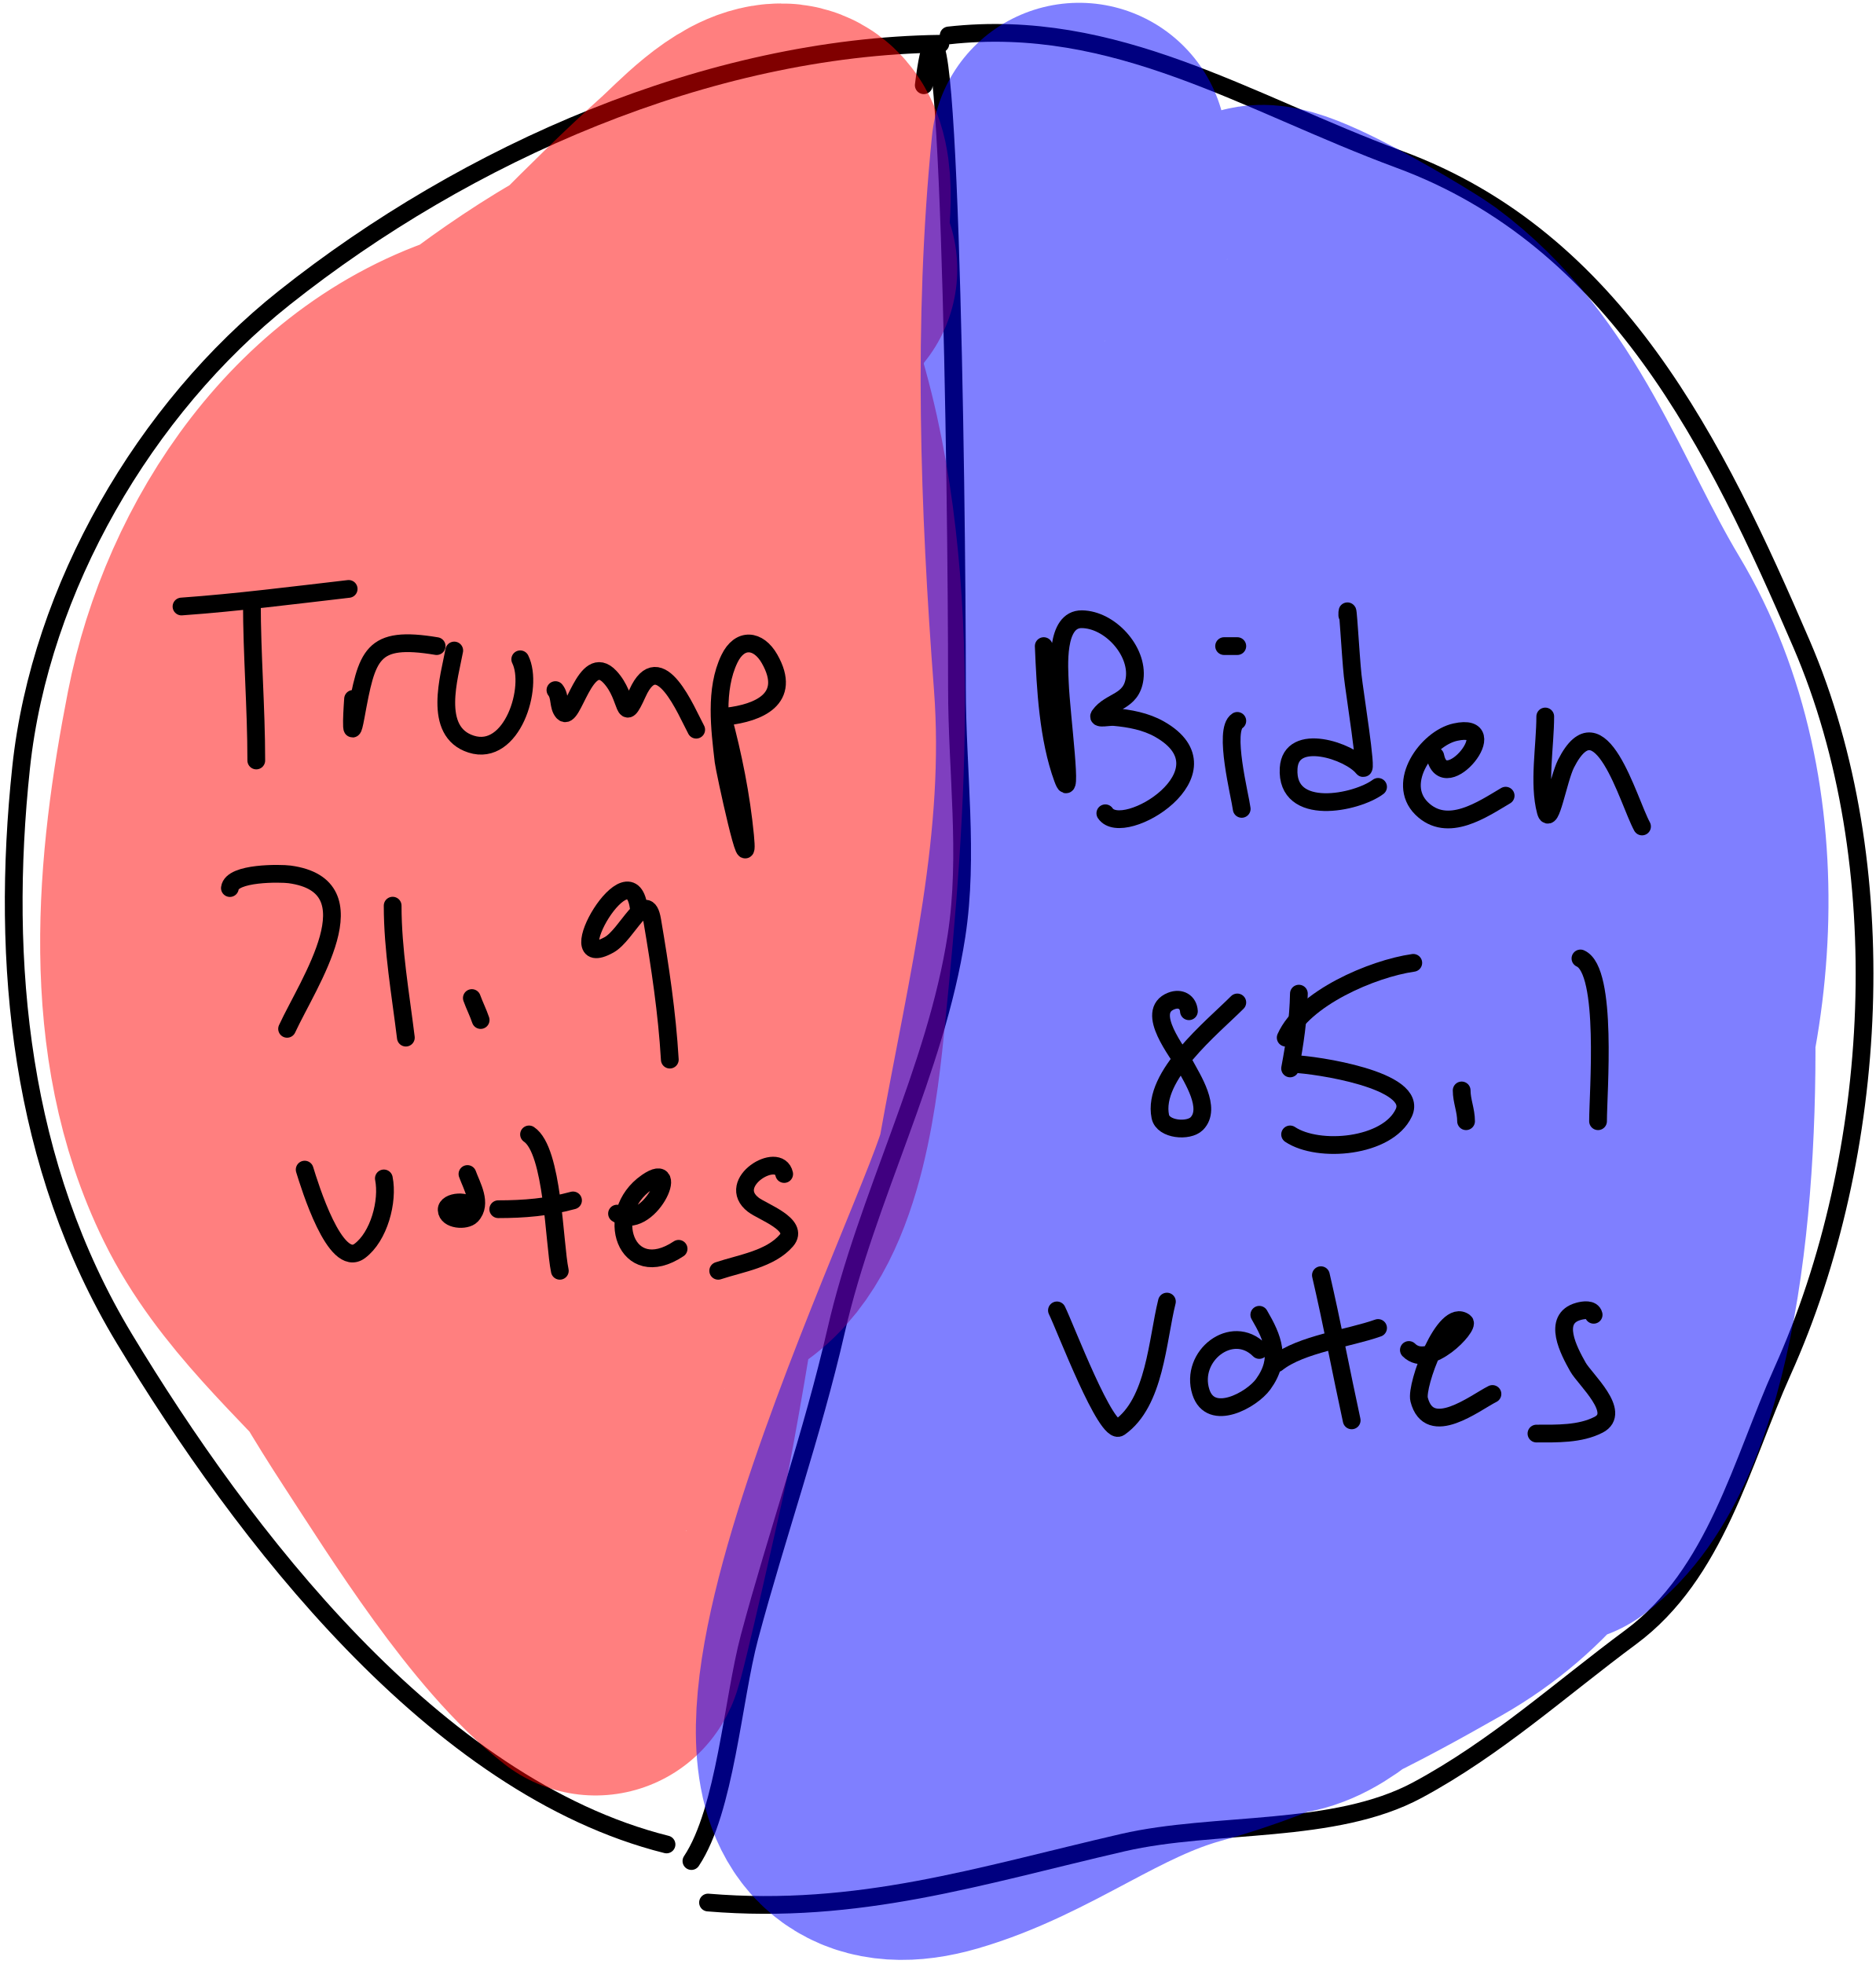
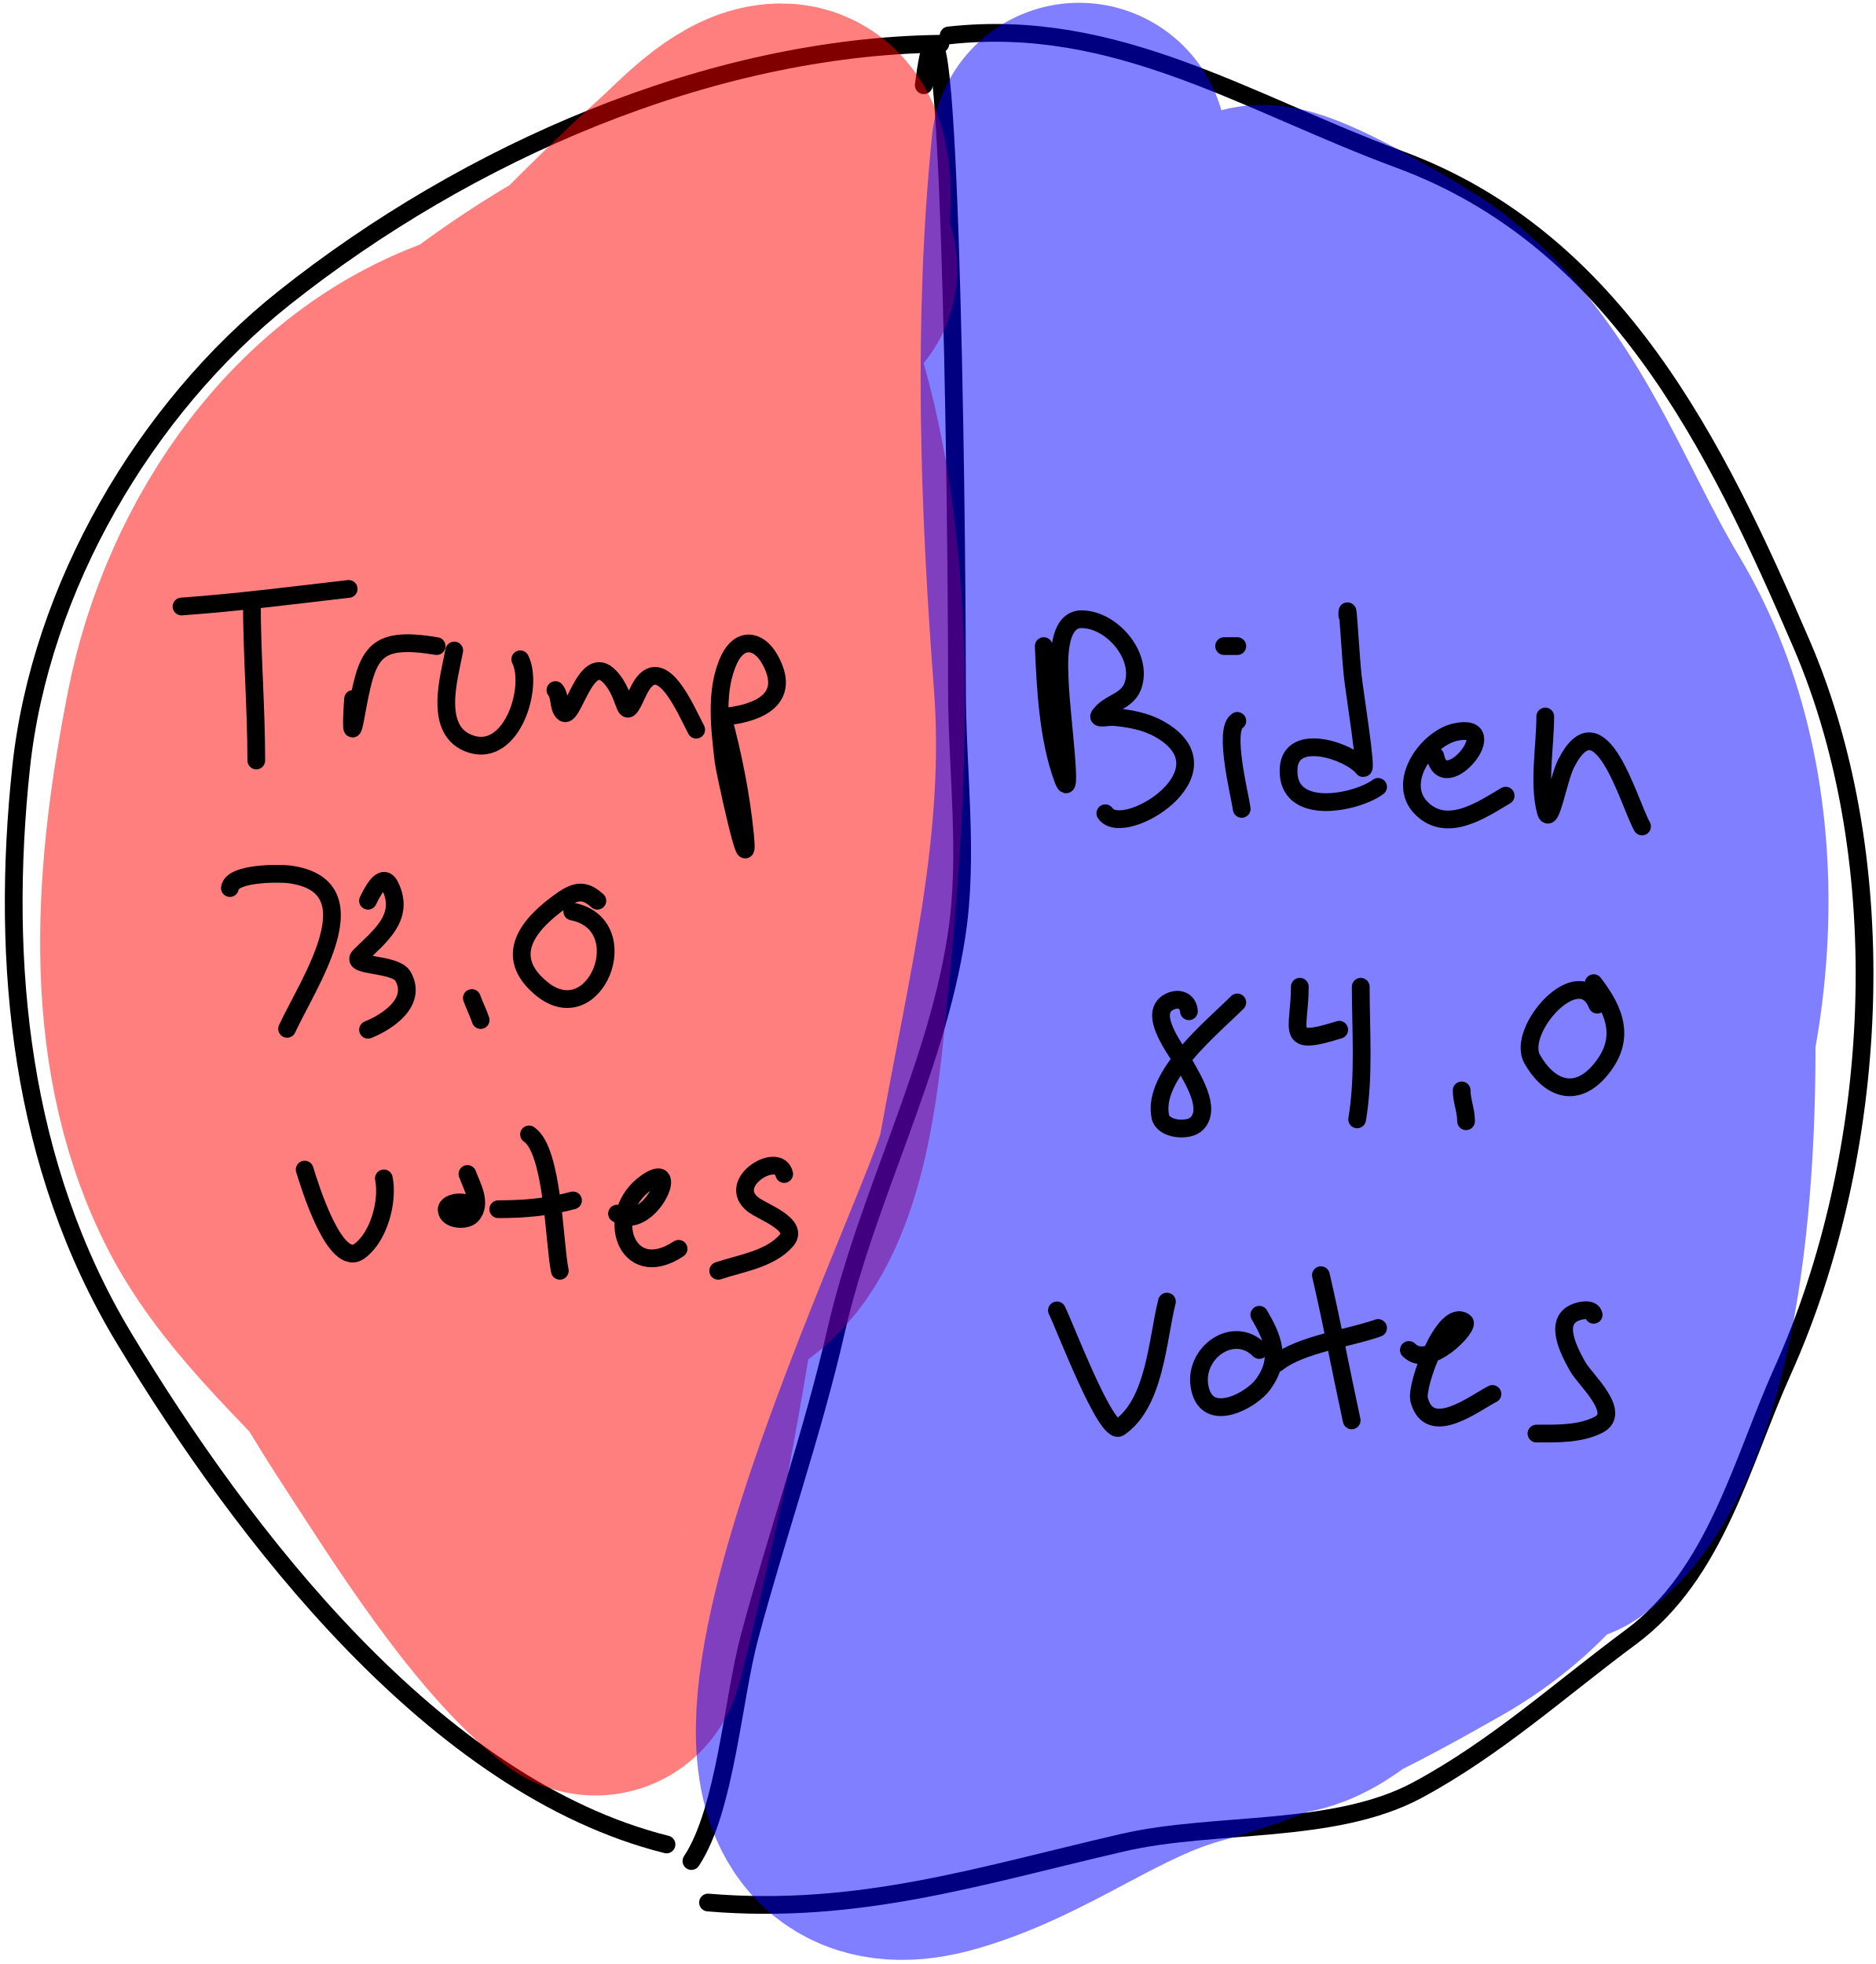
<svg xmlns="http://www.w3.org/2000/svg" width="317" height="332" viewBox="0 0 317 332" fill="none">
  <path d="M156.157 14.409C160.371 -19.306 161.768 82.209 161.768 116.186C161.768 130.465 163.791 144.536 161.69 158.19C158.193 180.927 146.527 202.312 141.35 224.899C137.329 242.445 131.336 259.398 126.699 276.722C123.89 287.223 122.592 306.03 116.88 314.597" stroke="black" stroke-width="3" stroke-linecap="round" />
  <path d="M158.963 7.395C119.762 7.911 78.989 25.78 48.068 50.334C24.509 69.043 6.8 99.375 3.569 129.746C0.043 162.897 3.392 197.08 21.026 226.301C40.983 259.374 73.495 301.997 112.672 311.791" stroke="black" stroke-width="3" stroke-linecap="round" />
  <path d="M160.365 5.992C188.673 2.847 210.678 17.391 236.581 26.955C273.167 40.464 290.106 75.362 304.537 108.86C320.525 145.975 317.752 195.288 301.342 231.757C294.403 247.175 290.047 266.097 275.702 276.722C263.764 285.566 252.927 295.431 239.621 302.595C225.518 310.189 205.369 307.892 189.823 311.479C165.548 317.082 145.155 323.733 119.686 321.61" stroke="black" stroke-width="3" stroke-linecap="round" />
  <path d="M136.82 45.514C122.308 32.615 80.572 63.364 70.325 74.793C50.992 96.357 41.576 122.282 41.576 151.077C41.576 186.007 50.319 209.077 68.914 237.591C76.929 249.88 89.099 269.517 100.662 278.51C101.002 278.775 108.128 247.142 108.6 244.646C113.615 218.081 117.587 191.053 119.359 164.041C121.706 128.25 119.75 92.139 131.264 57.596C132.177 54.859 140.301 25.583 132.058 25.583C127.504 25.583 121.557 32.138 118.653 34.755C106.768 45.464 95.875 57.264 84.436 68.443C69.66 82.883 54.31 92.773 48.278 113.773C42.494 133.91 44.528 163.279 48.278 183.619C52.078 204.229 65.524 215.766 72.266 234.151C75.1 241.88 70.306 235.678 67.944 233.005C58.267 222.055 46.528 212.109 39.988 198.787C28.314 175.007 31.135 146.677 36.02 121.71C40.95 96.509 57.941 70.797 84.083 63.328C89.85 61.68 85.412 80.517 85.317 81.142C80.856 110.8 75.088 141.001 75.088 171.096C75.088 176.363 74.355 188.744 78.086 193.408C79.406 195.057 79.805 189.532 80.379 187.499C84.634 172.423 86.774 156.851 89.551 141.464C92.518 125.022 94.722 106.901 100.31 91.02C104.753 78.391 103.444 117.67 103.485 131.058C103.553 153.669 103.648 176.219 102.25 198.787C101.921 204.1 102.699 213.812 107.629 204.167C125.57 169.065 128.849 121.993 126.943 83.612C126.653 77.769 125.708 72.009 125.708 66.15C125.708 53.105 127.18 92.199 128.001 105.218C129.507 129.094 128.498 153.089 125.62 176.828C124.487 186.176 122.92 195.456 121.652 204.784C121.434 206.387 120.511 210.575 121.828 209.634C131.754 202.545 133.783 181.431 134.88 170.567C138.339 136.318 141.481 96.008 130.471 62.975" stroke="#FF0000" stroke-opacity="0.5" stroke-width="50" stroke-linecap="round" />
  <path d="M182.419 25.473C179.482 54.846 180.55 85.012 182.808 114.687C184.982 143.261 178.217 169.279 173.284 196.904C170.933 210.071 116.642 317.46 158.318 305.36C173.02 301.092 184.592 291.249 199.718 287.09C214.77 282.95 227.983 275.94 241.507 268.236C267.547 253.403 273.077 224.266 276.493 196.515C283.305 141.161 246.362 88.137 214.101 46.659C204.851 34.766 235.701 53.504 238.008 55.211C255.53 68.177 261.746 88.878 272.508 106.815C289.882 135.772 286.413 177.162 270.759 206.428C264.193 218.703 220.051 305.539 207.979 275.622C202.648 262.412 203.285 246.953 204.188 233.056C206.229 201.652 211.144 170.752 218.377 140.149C220.002 133.276 220.899 113.706 224.402 119.838C230.216 130.012 225.385 153.215 223.917 163.57C220.193 189.822 211.475 213.801 197.191 236.166C194.671 240.112 178.693 260.788 178.921 260.073C196.39 205.168 223.968 145.536 215.462 86.601C215.367 85.949 209.391 66.317 209.048 69.011C206.561 88.492 217.637 114.082 222.653 132.569C229.848 159.088 241.501 186.156 237.425 214.105C237.315 214.863 234.174 225.646 235.287 226.253C238.34 227.918 251.22 207.038 252.391 205.262C267.227 182.752 270.858 158.697 273.48 132.472C277.489 92.38 295.12 228.706 262.887 252.881" stroke="#0000FF" stroke-opacity="0.5" stroke-width="50" stroke-linecap="round" />
  <path d="M176.438 109.219C176.738 116.415 177.174 124.822 179.661 131.612C181.508 136.657 179.382 120.868 179.165 115.499C179.059 112.877 178.39 104.618 182.883 104.675C187.6 104.734 192.399 109.976 191.807 114.673C191.286 118.804 187.647 118.396 185.858 120.952C185.389 121.622 187.482 121.128 188.295 121.2C190.933 121.435 193.684 121.938 196.021 123.266C208.668 130.449 189.827 141.944 186.849 137.478" stroke="black" stroke-width="3" stroke-linecap="round" />
  <path d="M209.159 121.861C206.742 123.372 209.627 134.527 209.903 136.735" stroke="black" stroke-width="3" stroke-linecap="round" />
  <path d="M206.928 109.219H209.159" stroke="black" stroke-width="3" stroke-linecap="round" />
  <path d="M227.751 104.014C227.751 100.612 228.297 110.795 228.66 114.177C228.968 117.051 231.196 130.814 230.395 129.794C228.179 126.973 218.204 123.607 217.835 129.876C217.345 138.205 229.324 135.74 232.956 133.016" stroke="black" stroke-width="3" stroke-linecap="round" />
  <path d="M242.624 127.811C244.091 135.149 254.72 121.841 246.012 123.762C241.225 124.818 235.921 132.315 240.31 136.652C244.692 140.981 250.667 136.771 254.522 134.504" stroke="black" stroke-width="3" stroke-linecap="round" />
  <path d="M261.215 121.118C261.215 126.075 260.037 132.42 261.298 137.148C262.05 139.968 263.409 131.695 264.727 129.091C270.512 117.662 275.22 135.39 277.576 139.709" stroke="black" stroke-width="3" stroke-linecap="round" />
  <path d="M200.979 170.943C200.882 169.392 199.579 168.595 198.004 169.208C193.407 170.995 199.25 178.02 200.318 180.032C201.497 182.256 204.873 187.375 202.301 189.947C200.91 191.339 196.604 190.988 196.145 188.749C194.731 181.857 204.893 173.722 209.159 169.456" stroke="black" stroke-width="3" stroke-linecap="round" />
-   <path d="M219.57 167.968C219.49 172.288 218.877 176.374 218.083 180.61" stroke="black" stroke-width="3" stroke-linecap="round" />
-   <path d="M217.339 175.405C220.297 168.751 231.991 163.75 238.906 162.763" stroke="black" stroke-width="3" stroke-linecap="round" />
-   <path d="M218.827 179.867C222.123 179.967 239.947 182.512 237.294 188.13C234.542 193.957 222.891 194.971 218.083 191.765" stroke="black" stroke-width="3" stroke-linecap="round" />
  <path d="M247.086 184.329C247.086 186.107 247.829 187.692 247.829 189.534" stroke="black" stroke-width="3" stroke-linecap="round" />
-   <path d="M267.165 162.019C271.832 164.093 270.139 184.713 270.139 189.534" stroke="black" stroke-width="3" stroke-linecap="round" />
  <path d="M178.669 221.512C180.036 224.245 187.045 242.842 189.246 241.301C195.269 237.085 195.631 226.543 197.261 220.024" stroke="black" stroke-width="3" stroke-linecap="round" />
  <path d="M212.877 228.205C208.275 223.602 201.052 229.214 203.003 235.311C204.657 240.48 211.598 236.666 213.538 233.989C216.671 229.666 215.16 226.168 212.877 222.255" stroke="black" stroke-width="3" stroke-linecap="round" />
  <path d="M223.289 215.562C225.182 223.703 226.718 231.935 228.494 240.103" stroke="black" stroke-width="3" stroke-linecap="round" />
  <path d="M215.852 230.436C219.878 227.215 228.087 226.225 232.956 224.486" stroke="black" stroke-width="3" stroke-linecap="round" />
  <path d="M238.162 228.205C241.601 231.644 248.484 224.197 247.581 223.495C244.203 220.867 239.278 234.189 239.897 236.591C241.615 243.263 249.374 237.1 252.291 235.641" stroke="black" stroke-width="3" stroke-linecap="round" />
  <path d="M269.395 222.255C269.134 221.211 267.643 221.452 266.834 221.677C262.301 222.936 265.211 228.362 266.751 231.097C267.911 233.154 274.241 238.78 270.222 240.847C267.09 242.458 263.154 242.334 259.728 242.334" stroke="black" stroke-width="3" stroke-linecap="round" />
  <path d="M42.579 101.783C42.579 110.689 43.323 119.621 43.323 128.554" stroke="black" stroke-width="3" stroke-linecap="round" />
  <path d="M30.681 102.526C40.096 101.854 49.562 100.634 58.94 99.552" stroke="black" stroke-width="3" stroke-linecap="round" />
  <path d="M59.684 118.143C59.684 118.033 59.022 127.153 60.138 121.076C62.059 110.62 62.721 107.371 73.813 109.219" stroke="black" stroke-width="3" stroke-linecap="round" />
  <path d="M76.788 109.963C76.001 114.289 73.037 123.669 79.638 125.786C86.558 128.006 90.281 116.126 87.943 111.45" stroke="black" stroke-width="3" stroke-linecap="round" />
  <path d="M93.892 116.656C94.764 117.747 94.314 119.384 95.173 120.374C96.825 122.28 98.893 109.918 103.105 114.425C106.39 117.939 105.143 122.961 107.774 117.152C111.472 108.985 116.033 120.291 117.689 123.349" stroke="black" stroke-width="3" stroke-linecap="round" />
  <path d="M122.151 121.118C123.923 127.684 125.296 134.506 125.952 141.279C126.831 150.359 122.473 130.084 122.316 128.72C121.688 123.254 120.8 116.563 123.308 111.368C125.056 107.746 128.203 108.071 130.083 111.368C133.997 118.229 128.09 120.507 122.895 121.118" stroke="black" stroke-width="3" stroke-linecap="round" />
  <path d="M38.861 150.12C39.195 147.448 47.504 147.612 48.942 147.807C63.401 149.763 52.123 166.131 48.529 173.918" stroke="black" stroke-width="3" stroke-linecap="round" />
-   <path d="M66.376 153.095C66.376 160.593 67.698 167.98 68.608 175.405" stroke="black" stroke-width="3" stroke-linecap="round" />
  <path d="M79.762 168.712C80.219 169.981 80.831 171.175 81.25 172.43" stroke="black" stroke-width="3" stroke-linecap="round" />
-   <path d="M108.021 153.839C106.872 142.347 93.853 164.803 102.981 159.705C105.988 158.026 109.294 149.929 110.252 155.574C111.579 163.383 112.762 171.219 113.227 179.123" stroke="black" stroke-width="3" stroke-linecap="round" />
  <path d="M51.503 197.715C52.345 200.427 56.651 214.545 60.799 211.472C64.067 209.052 65.66 203.058 64.889 199.202" stroke="black" stroke-width="3" stroke-linecap="round" />
  <path d="M79.762 204.408C79.38 202.687 75.432 203.034 75.507 204.531C75.593 206.256 78.773 206.434 79.68 205.482C81.584 203.482 79.723 200.431 79.019 198.458" stroke="black" stroke-width="3" stroke-linecap="round" />
  <path d="M89.43 191.765C93.509 194.485 93.66 210.186 94.635 214.819" stroke="black" stroke-width="3" stroke-linecap="round" />
  <path d="M84.224 204.408C88.596 204.408 92.649 204.071 96.867 202.92" stroke="black" stroke-width="3" stroke-linecap="round" />
  <path d="M104.303 205.151C109.667 208.564 115.422 195.648 109.343 199.863C101.802 205.092 105.811 217.036 114.714 211.1" stroke="black" stroke-width="3" stroke-linecap="round" />
  <path d="M132.562 198.458C131.664 194.417 122.477 199.932 127.357 203.664C128.942 204.876 135.211 207.039 132.934 209.696C130.235 212.845 125.174 213.563 121.407 214.819" stroke="black" stroke-width="3" stroke-linecap="round" />
+   <path d="M62.207 152.263C62.763 151.15 64.647 147.072 65.976 149.839C68.53 155.153 64.033 158.38 60.827 161.586C58.921 163.491 66.809 162.704 68.13 165.052C70.571 169.39 65.544 172.738 62.207 174.073" stroke="black" stroke-width="3" stroke-linecap="round" />
+   <path d="M100.98 152.263C98.906 150.377 97.429 150.479 94.989 152.195C89.278 156.211 84.912 161.601 91.489 167.072C100.574 174.629 107.907 156.313 96.74 154.08" stroke="black" stroke-width="3" stroke-linecap="round" />
+   <path d="M219.725 166.803C219.725 174.335 216.949 177.023 226.389 174.073" stroke="black" stroke-width="3" stroke-linecap="round" />
+   <path d="M230.024 166.803C230.024 174.235 230.643 181.868 229.418 189.219" stroke="black" stroke-width="3" stroke-linecap="round" />
+   <path d="M270.009 169.832C266.947 162.175 256.252 174.129 259.003 179.02C261.764 183.928 266.259 185.805 270.38 181.04C274.952 175.753 273.071 170.964 269.404 166.197" stroke="black" stroke-width="3" stroke-linecap="round" />
</svg>
